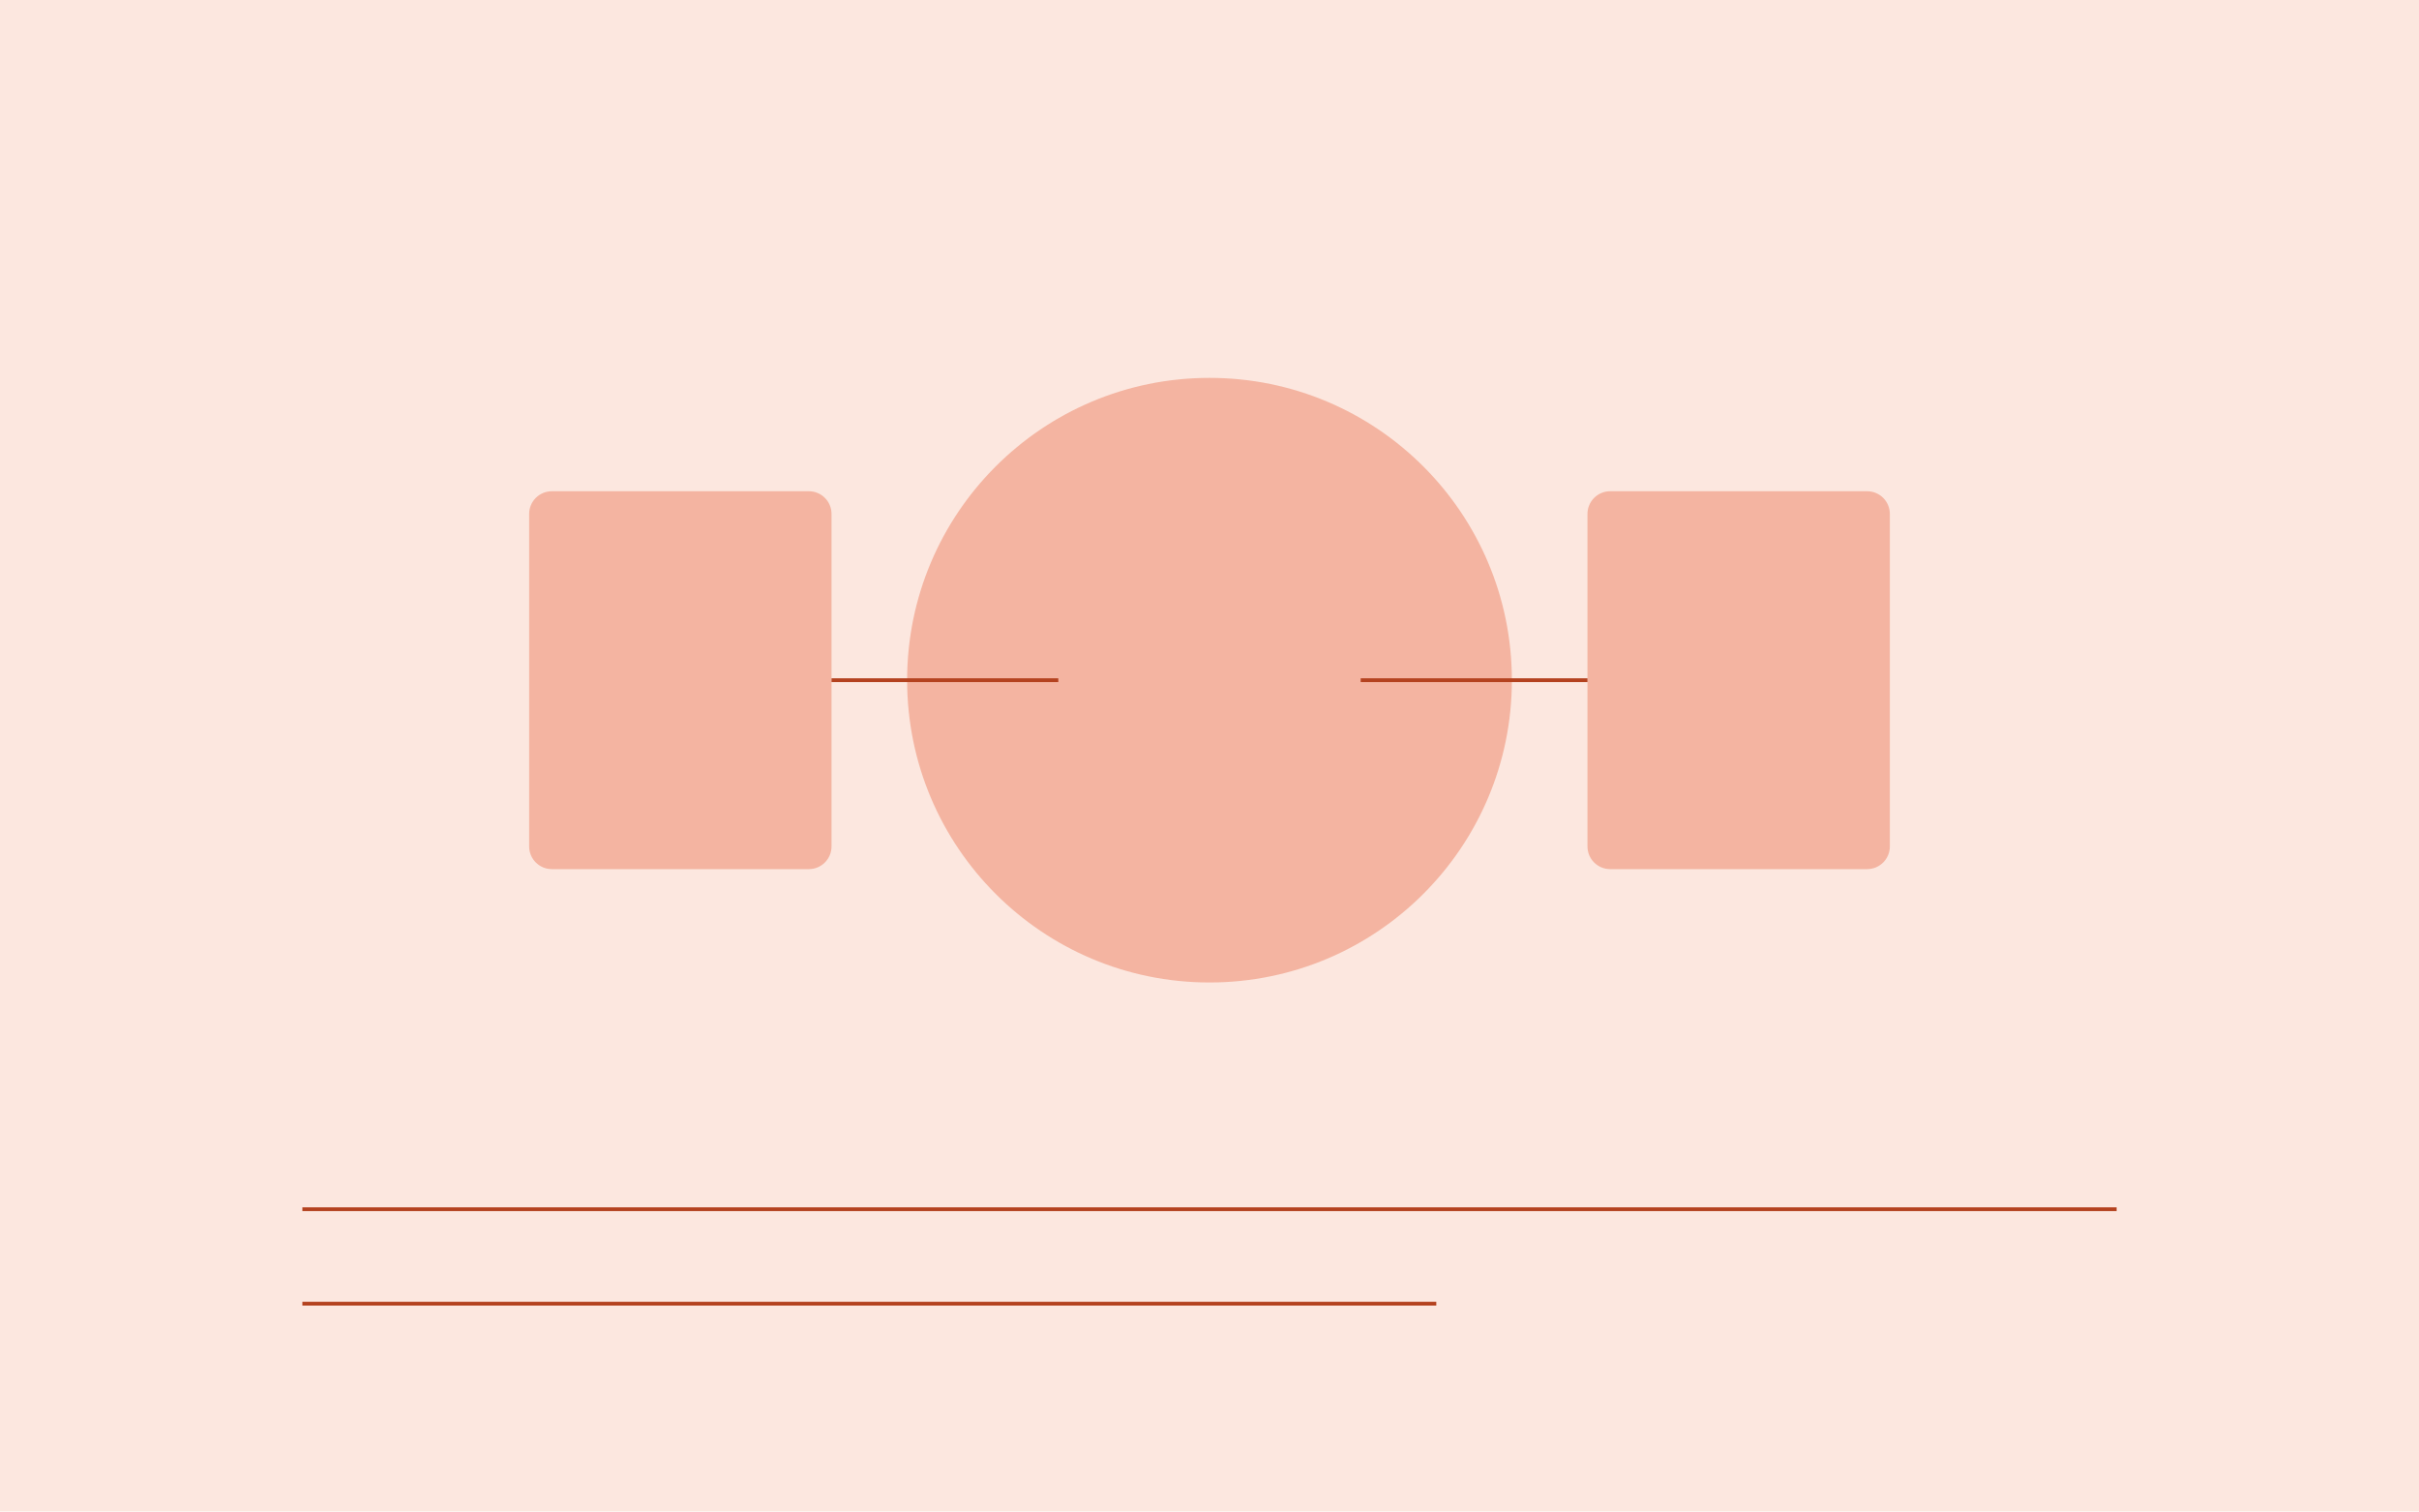
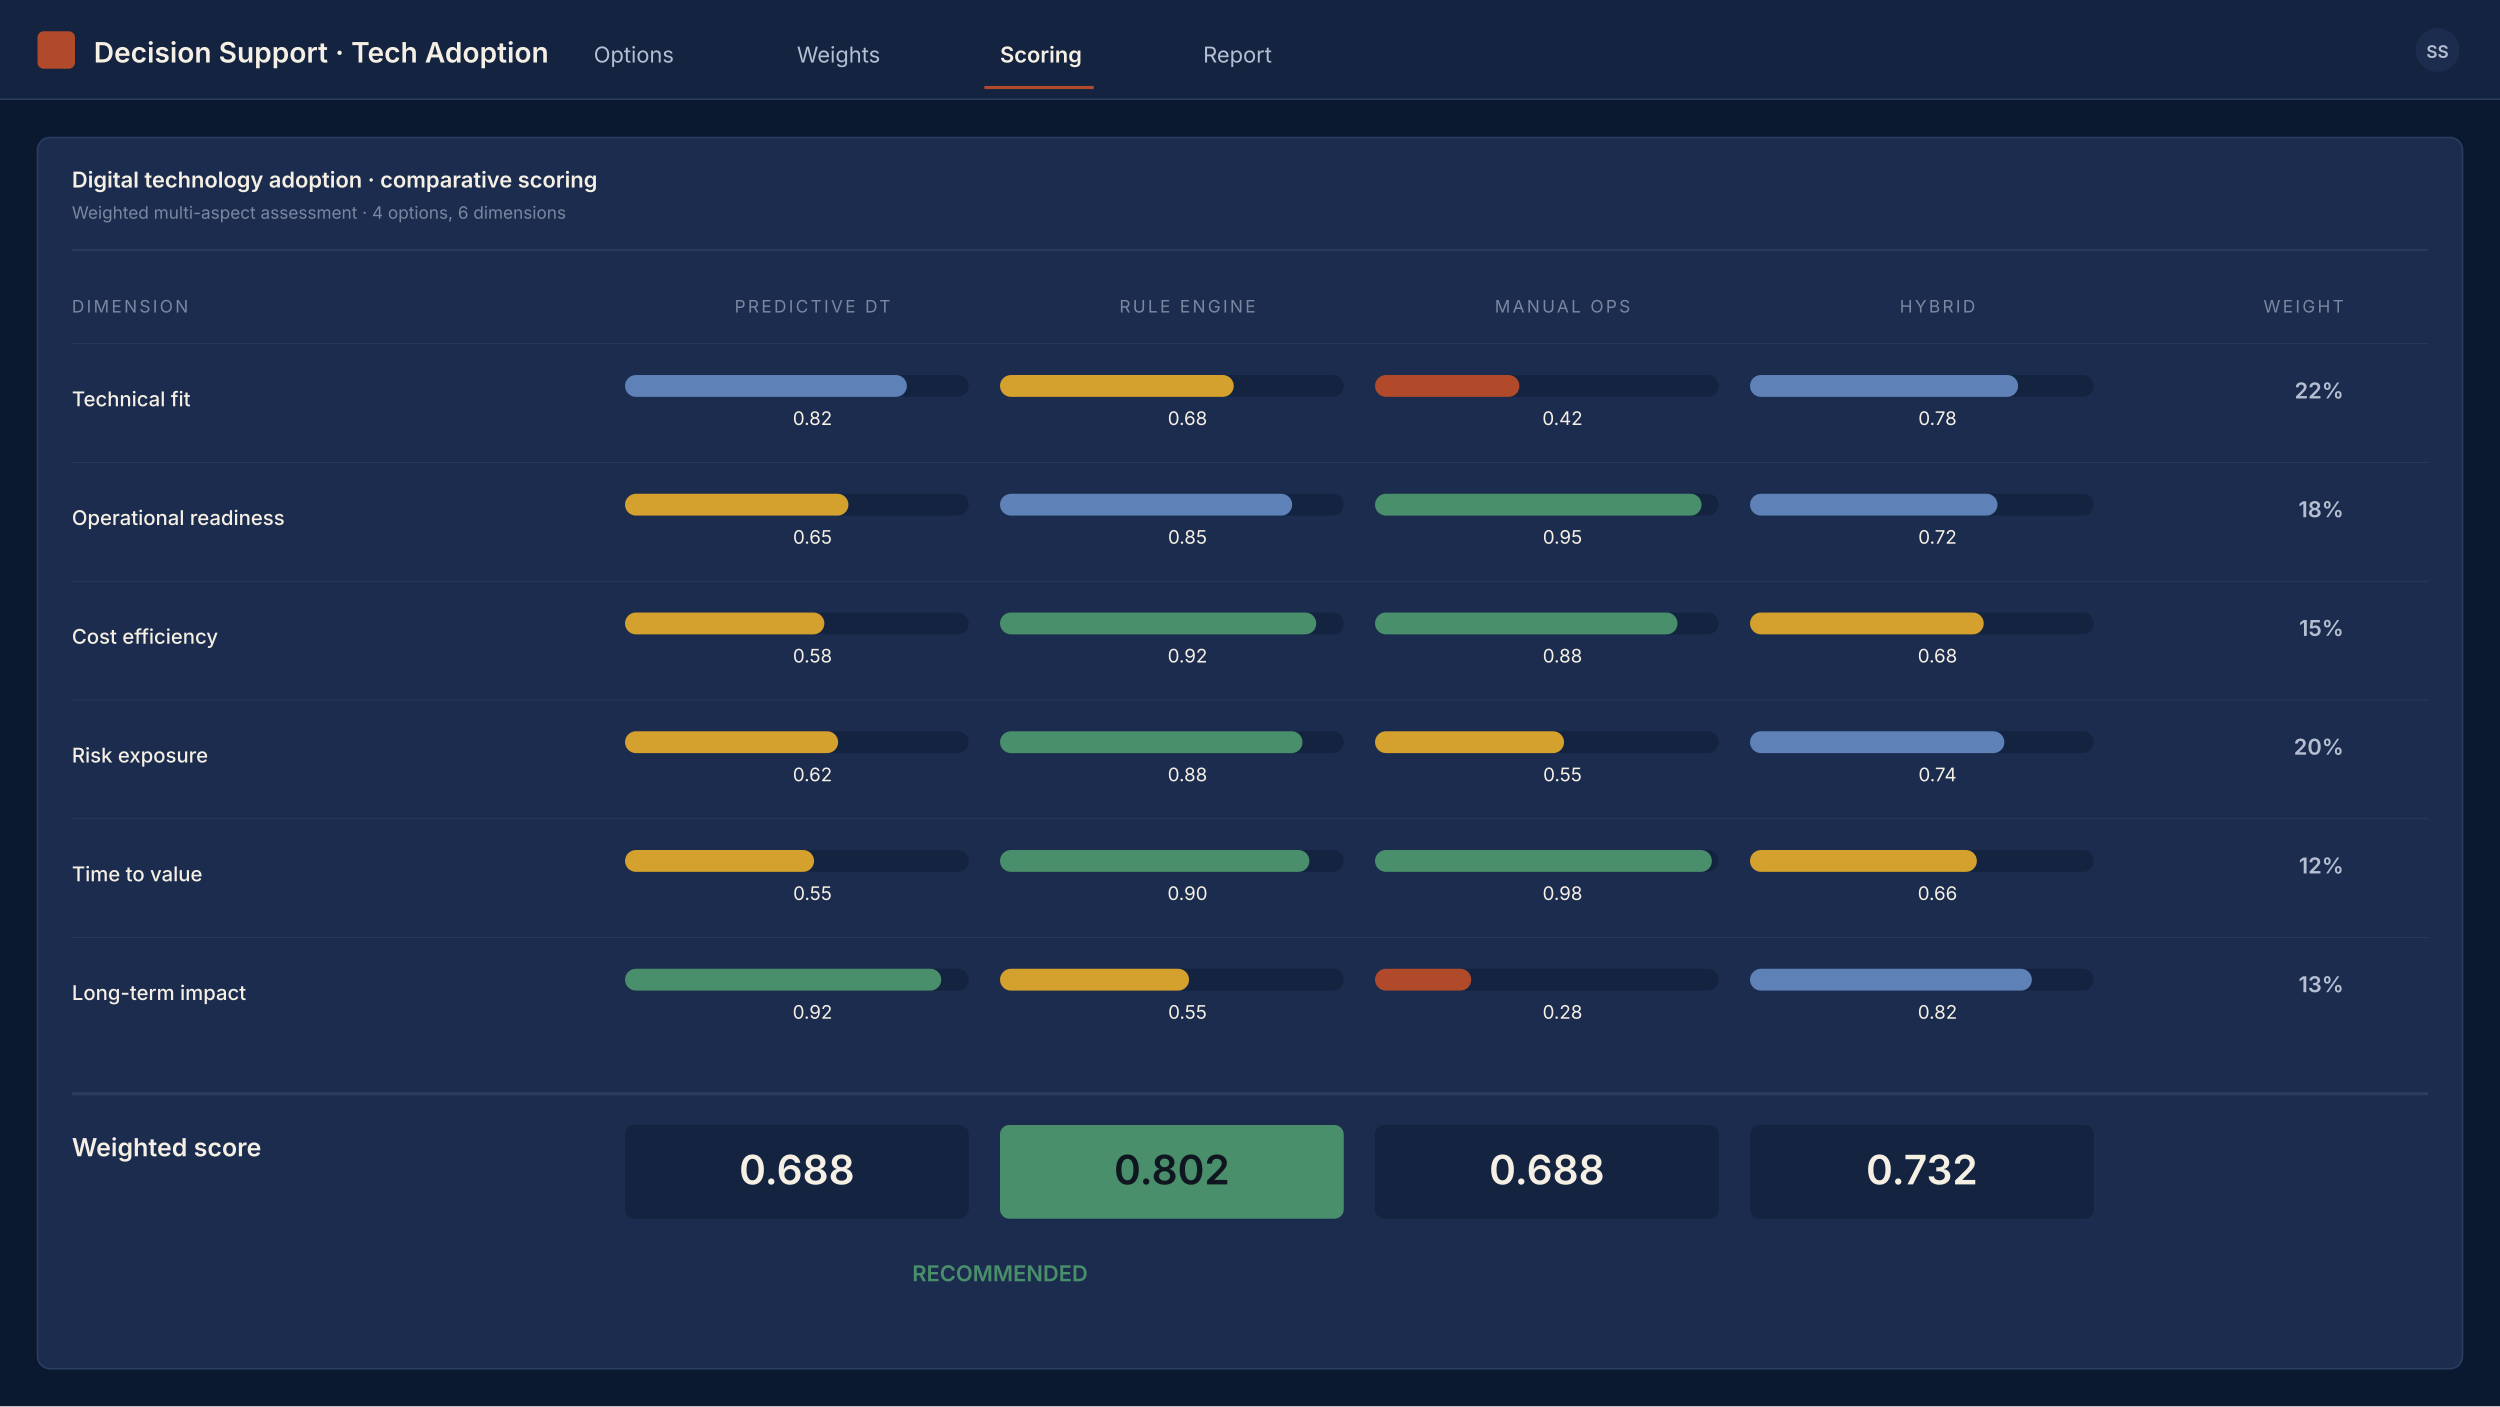
- <svg xmlns="http://www.w3.org/2000/svg" viewBox="0 0 640 400" width="640" height="400">
-   <rect width="640" height="400" fill="#FCE7DF" />
-   <g fill="#E4572E" opacity="0.35">
-     <circle cx="320" cy="180" r="80" />
-     <rect x="140" y="130" width="80" height="100" rx="6" />
-     <rect x="420" y="130" width="80" height="100" rx="6" />
-   </g>
-   <line x1="220" y1="180" x2="280" y2="180" stroke="#B4421F" stroke-width="1" />
-   <line x1="360" y1="180" x2="420" y2="180" stroke="#B4421F" stroke-width="1" />
-   <line x1="80" y1="320" x2="560" y2="320" stroke="#B4421F" stroke-width="1" />
-   <line x1="80" y1="345" x2="380" y2="345" stroke="#B4421F" stroke-width="1" />
+ <svg xmlns="http://www.w3.org/2000/svg" viewBox="0 0 1600 900" preserveAspectRatio="xMidYMid slice">
+   <rect width="1600" height="900" fill="#0B1930" />
+   <rect x="0" y="0" width="1600" height="64" fill="#132340" />
+   <rect x="0" y="63" width="1600" height="1" fill="#2A3E62" />
+   <rect x="24" y="20" width="24" height="24" rx="4" fill="#B04A2A" />
+   <text x="60" y="40" fill="#F5EFE4" font-family="Inter, sans-serif" font-size="18" font-weight="600">Decision Support · Tech Adoption</text>
+   <text x="380" y="40" fill="#B5BFD1" font-family="Inter, sans-serif" font-size="14" font-weight="400">Options</text>
+   <text x="510" y="40" fill="#B5BFD1" font-family="Inter, sans-serif" font-size="14" font-weight="400">Weights</text>
+   <text x="640" y="40" fill="#F5EFE4" font-family="Inter, sans-serif" font-size="14" font-weight="600">Scoring</text>
+   <rect x="630" y="55" width="70" height="2" fill="#B04A2A" />
+   <text x="770" y="40" fill="#B5BFD1" font-family="Inter, sans-serif" font-size="14" font-weight="400">Report</text>
+   <circle cx="1560" cy="32" r="14" fill="#1B2C4E" />
+   <text x="1560" y="37" fill="#B5BFD1" font-family="Inter, sans-serif" font-size="11" font-weight="600" text-anchor="middle">SS</text>
+   <rect x="24" y="88" width="1552" height="788" rx="8" fill="#1B2C4E" stroke="#2A3E62" />
+   <text x="46" y="120" fill="#F5EFE4" font-family="Inter, sans-serif" font-size="14" font-weight="600">Digital technology adoption · comparative scoring</text>
+   <text x="46" y="140" fill="#7B87A0" font-family="Inter, sans-serif" font-size="11">Weighted multi-aspect assessment · 4 options, 6 dimensions</text>
+   <line x1="46" y1="160" x2="1554" y2="160" stroke="#2A3E62" />
+   <text x="46" y="200" fill="#7B87A0" font-family="Inter, sans-serif" font-size="11" letter-spacing="1.5">DIMENSION</text>
+   <text x="520" y="200" fill="#7B87A0" font-family="Inter, sans-serif" font-size="11" letter-spacing="1.5" text-anchor="middle">PREDICTIVE DT</text>
+   <text x="760" y="200" fill="#7B87A0" font-family="Inter, sans-serif" font-size="11" letter-spacing="1.5" text-anchor="middle">RULE ENGINE</text>
+   <text x="1000" y="200" fill="#7B87A0" font-family="Inter, sans-serif" font-size="11" letter-spacing="1.5" text-anchor="middle">MANUAL OPS</text>
+   <text x="1240" y="200" fill="#7B87A0" font-family="Inter, sans-serif" font-size="11" letter-spacing="1.5" text-anchor="middle">HYBRID</text>
+   <text x="1500" y="200" fill="#7B87A0" font-family="Inter, sans-serif" font-size="11" letter-spacing="1.5" text-anchor="end">WEIGHT</text>
+   <line x1="46" y1="220" x2="1554" y2="220" stroke="#2A3E62" stroke-width="0.5" />
+   <text x="46" y="260" fill="#F5EFE4" font-family="Inter, sans-serif" font-size="13" font-weight="500">Technical fit</text>
+   <rect x="400" y="240" width="220" height="14" rx="7" fill="#132340" />
+   <rect x="400" y="240" width="180.4" height="14" rx="7" fill="#5E82B8" />
+   <text x="520" y="272" fill="#F5EFE4" font-family="Inter, sans-serif" font-size="12" text-anchor="middle">0.82</text>
+   <rect x="640" y="240" width="220" height="14" rx="7" fill="#132340" />
+   <rect x="640" y="240" width="149.6" height="14" rx="7" fill="#D4A02E" />
+   <text x="760" y="272" fill="#F5EFE4" font-family="Inter, sans-serif" font-size="12" text-anchor="middle">0.68</text>
+   <rect x="880" y="240" width="220" height="14" rx="7" fill="#132340" />
+   <rect x="880" y="240" width="92.4" height="14" rx="7" fill="#B04A2A" />
+   <text x="1000" y="272" fill="#F5EFE4" font-family="Inter, sans-serif" font-size="12" text-anchor="middle">0.42</text>
+   <rect x="1120" y="240" width="220" height="14" rx="7" fill="#132340" />
+   <rect x="1120" y="240" width="171.6" height="14" rx="7" fill="#5E82B8" />
+   <text x="1240" y="272" fill="#F5EFE4" font-family="Inter, sans-serif" font-size="12" text-anchor="middle">0.78</text>
+   <text x="1500" y="255" fill="#B5BFD1" font-family="Inter, sans-serif" font-size="14" font-weight="600" text-anchor="end">22%</text>
+   <line x1="46" y1="296" x2="1554" y2="296" stroke="#2A3E62" stroke-width="0.5" />
+   <text x="46" y="336" fill="#F5EFE4" font-family="Inter, sans-serif" font-size="13" font-weight="500">Operational readiness</text>
+   <rect x="400" y="316" width="220" height="14" rx="7" fill="#132340" />
+   <rect x="400" y="316" width="143" height="14" rx="7" fill="#D4A02E" />
+   <text x="520" y="348" fill="#F5EFE4" font-family="Inter, sans-serif" font-size="12" text-anchor="middle">0.65</text>
+   <rect x="640" y="316" width="220" height="14" rx="7" fill="#132340" />
+   <rect x="640" y="316" width="187" height="14" rx="7" fill="#5E82B8" />
+   <text x="760" y="348" fill="#F5EFE4" font-family="Inter, sans-serif" font-size="12" text-anchor="middle">0.85</text>
+   <rect x="880" y="316" width="220" height="14" rx="7" fill="#132340" />
+   <rect x="880" y="316" width="209" height="14" rx="7" fill="#4A8F6B" />
+   <text x="1000" y="348" fill="#F5EFE4" font-family="Inter, sans-serif" font-size="12" text-anchor="middle">0.95</text>
+   <rect x="1120" y="316" width="220" height="14" rx="7" fill="#132340" />
+   <rect x="1120" y="316" width="158.4" height="14" rx="7" fill="#5E82B8" />
+   <text x="1240" y="348" fill="#F5EFE4" font-family="Inter, sans-serif" font-size="12" text-anchor="middle">0.72</text>
+   <text x="1500" y="331" fill="#B5BFD1" font-family="Inter, sans-serif" font-size="14" font-weight="600" text-anchor="end">18%</text>
+   <line x1="46" y1="372" x2="1554" y2="372" stroke="#2A3E62" stroke-width="0.5" />
+   <text x="46" y="412" fill="#F5EFE4" font-family="Inter, sans-serif" font-size="13" font-weight="500">Cost efficiency</text>
+   <rect x="400" y="392" width="220" height="14" rx="7" fill="#132340" />
+   <rect x="400" y="392" width="127.6" height="14" rx="7" fill="#D4A02E" />
+   <text x="520" y="424" fill="#F5EFE4" font-family="Inter, sans-serif" font-size="12" text-anchor="middle">0.58</text>
+   <rect x="640" y="392" width="220" height="14" rx="7" fill="#132340" />
+   <rect x="640" y="392" width="202.4" height="14" rx="7" fill="#4A8F6B" />
+   <text x="760" y="424" fill="#F5EFE4" font-family="Inter, sans-serif" font-size="12" text-anchor="middle">0.92</text>
+   <rect x="880" y="392" width="220" height="14" rx="7" fill="#132340" />
+   <rect x="880" y="392" width="193.6" height="14" rx="7" fill="#4A8F6B" />
+   <text x="1000" y="424" fill="#F5EFE4" font-family="Inter, sans-serif" font-size="12" text-anchor="middle">0.88</text>
+   <rect x="1120" y="392" width="220" height="14" rx="7" fill="#132340" />
+   <rect x="1120" y="392" width="149.6" height="14" rx="7" fill="#D4A02E" />
+   <text x="1240" y="424" fill="#F5EFE4" font-family="Inter, sans-serif" font-size="12" text-anchor="middle">0.68</text>
+   <text x="1500" y="407" fill="#B5BFD1" font-family="Inter, sans-serif" font-size="14" font-weight="600" text-anchor="end">15%</text>
+   <line x1="46" y1="448" x2="1554" y2="448" stroke="#2A3E62" stroke-width="0.5" />
+   <text x="46" y="488" fill="#F5EFE4" font-family="Inter, sans-serif" font-size="13" font-weight="500">Risk exposure</text>
+   <rect x="400" y="468" width="220" height="14" rx="7" fill="#132340" />
+   <rect x="400" y="468" width="136.4" height="14" rx="7" fill="#D4A02E" />
+   <text x="520" y="500" fill="#F5EFE4" font-family="Inter, sans-serif" font-size="12" text-anchor="middle">0.62</text>
+   <rect x="640" y="468" width="220" height="14" rx="7" fill="#132340" />
+   <rect x="640" y="468" width="193.6" height="14" rx="7" fill="#4A8F6B" />
+   <text x="760" y="500" fill="#F5EFE4" font-family="Inter, sans-serif" font-size="12" text-anchor="middle">0.88</text>
+   <rect x="880" y="468" width="220" height="14" rx="7" fill="#132340" />
+   <rect x="880" y="468" width="121" height="14" rx="7" fill="#D4A02E" />
+   <text x="1000" y="500" fill="#F5EFE4" font-family="Inter, sans-serif" font-size="12" text-anchor="middle">0.55</text>
+   <rect x="1120" y="468" width="220" height="14" rx="7" fill="#132340" />
+   <rect x="1120" y="468" width="162.8" height="14" rx="7" fill="#5E82B8" />
+   <text x="1240" y="500" fill="#F5EFE4" font-family="Inter, sans-serif" font-size="12" text-anchor="middle">0.74</text>
+   <text x="1500" y="483" fill="#B5BFD1" font-family="Inter, sans-serif" font-size="14" font-weight="600" text-anchor="end">20%</text>
+   <line x1="46" y1="524" x2="1554" y2="524" stroke="#2A3E62" stroke-width="0.5" />
+   <text x="46" y="564" fill="#F5EFE4" font-family="Inter, sans-serif" font-size="13" font-weight="500">Time to value</text>
+   <rect x="400" y="544" width="220" height="14" rx="7" fill="#132340" />
+   <rect x="400" y="544" width="121" height="14" rx="7" fill="#D4A02E" />
+   <text x="520" y="576" fill="#F5EFE4" font-family="Inter, sans-serif" font-size="12" text-anchor="middle">0.55</text>
+   <rect x="640" y="544" width="220" height="14" rx="7" fill="#132340" />
+   <rect x="640" y="544" width="198" height="14" rx="7" fill="#4A8F6B" />
+   <text x="760" y="576" fill="#F5EFE4" font-family="Inter, sans-serif" font-size="12" text-anchor="middle">0.90</text>
+   <rect x="880" y="544" width="220" height="14" rx="7" fill="#132340" />
+   <rect x="880" y="544" width="215.6" height="14" rx="7" fill="#4A8F6B" />
+   <text x="1000" y="576" fill="#F5EFE4" font-family="Inter, sans-serif" font-size="12" text-anchor="middle">0.98</text>
+   <rect x="1120" y="544" width="220" height="14" rx="7" fill="#132340" />
+   <rect x="1120" y="544" width="145.2" height="14" rx="7" fill="#D4A02E" />
+   <text x="1240" y="576" fill="#F5EFE4" font-family="Inter, sans-serif" font-size="12" text-anchor="middle">0.66</text>
+   <text x="1500" y="559" fill="#B5BFD1" font-family="Inter, sans-serif" font-size="14" font-weight="600" text-anchor="end">12%</text>
+   <line x1="46" y1="600" x2="1554" y2="600" stroke="#2A3E62" stroke-width="0.5" />
+   <text x="46" y="640" fill="#F5EFE4" font-family="Inter, sans-serif" font-size="13" font-weight="500">Long-term impact</text>
+   <rect x="400" y="620" width="220" height="14" rx="7" fill="#132340" />
+   <rect x="400" y="620" width="202.4" height="14" rx="7" fill="#4A8F6B" />
+   <text x="520" y="652" fill="#F5EFE4" font-family="Inter, sans-serif" font-size="12" text-anchor="middle">0.92</text>
+   <rect x="640" y="620" width="220" height="14" rx="7" fill="#132340" />
+   <rect x="640" y="620" width="121" height="14" rx="7" fill="#D4A02E" />
+   <text x="760" y="652" fill="#F5EFE4" font-family="Inter, sans-serif" font-size="12" text-anchor="middle">0.55</text>
+   <rect x="880" y="620" width="220" height="14" rx="7" fill="#132340" />
+   <rect x="880" y="620" width="61.6" height="14" rx="7" fill="#B04A2A" />
+   <text x="1000" y="652" fill="#F5EFE4" font-family="Inter, sans-serif" font-size="12" text-anchor="middle">0.28</text>
+   <rect x="1120" y="620" width="220" height="14" rx="7" fill="#132340" />
+   <rect x="1120" y="620" width="180.4" height="14" rx="7" fill="#5E82B8" />
+   <text x="1240" y="652" fill="#F5EFE4" font-family="Inter, sans-serif" font-size="12" text-anchor="middle">0.82</text>
+   <text x="1500" y="635" fill="#B5BFD1" font-family="Inter, sans-serif" font-size="14" font-weight="600" text-anchor="end">13%</text>
+   <line x1="46" y1="700" x2="1554" y2="700" stroke="#2A3E62" stroke-width="2" />
+   <text x="46" y="740" fill="#F5EFE4" font-family="Inter, sans-serif" font-size="16" font-weight="600">Weighted score</text>
+   <rect x="400" y="720" width="220" height="60" rx="6" fill="#132340" />
+   <text x="510" y="758" fill="#F5EFE4" font-family="Inter, sans-serif" font-size="26" font-weight="600" text-anchor="middle">0.688</text>
+   <rect x="640" y="720" width="220" height="60" rx="6" fill="#4A8F6B" />
+   <text x="750" y="758" fill="#0F1620" font-family="Inter, sans-serif" font-size="26" font-weight="600" text-anchor="middle">0.802</text>
+   <rect x="880" y="720" width="220" height="60" rx="6" fill="#132340" />
+   <text x="990" y="758" fill="#F5EFE4" font-family="Inter, sans-serif" font-size="26" font-weight="600" text-anchor="middle">0.688</text>
+   <rect x="1120" y="720" width="220" height="60" rx="6" fill="#132340" />
+   <text x="1230" y="758" fill="#F5EFE4" font-family="Inter, sans-serif" font-size="26" font-weight="600" text-anchor="middle">0.732</text>
+   <text x="640" y="820" fill="#4A8F6B" font-family="Inter, sans-serif" font-size="14" font-weight="600" text-anchor="middle">RECOMMENDED</text>
</svg>
